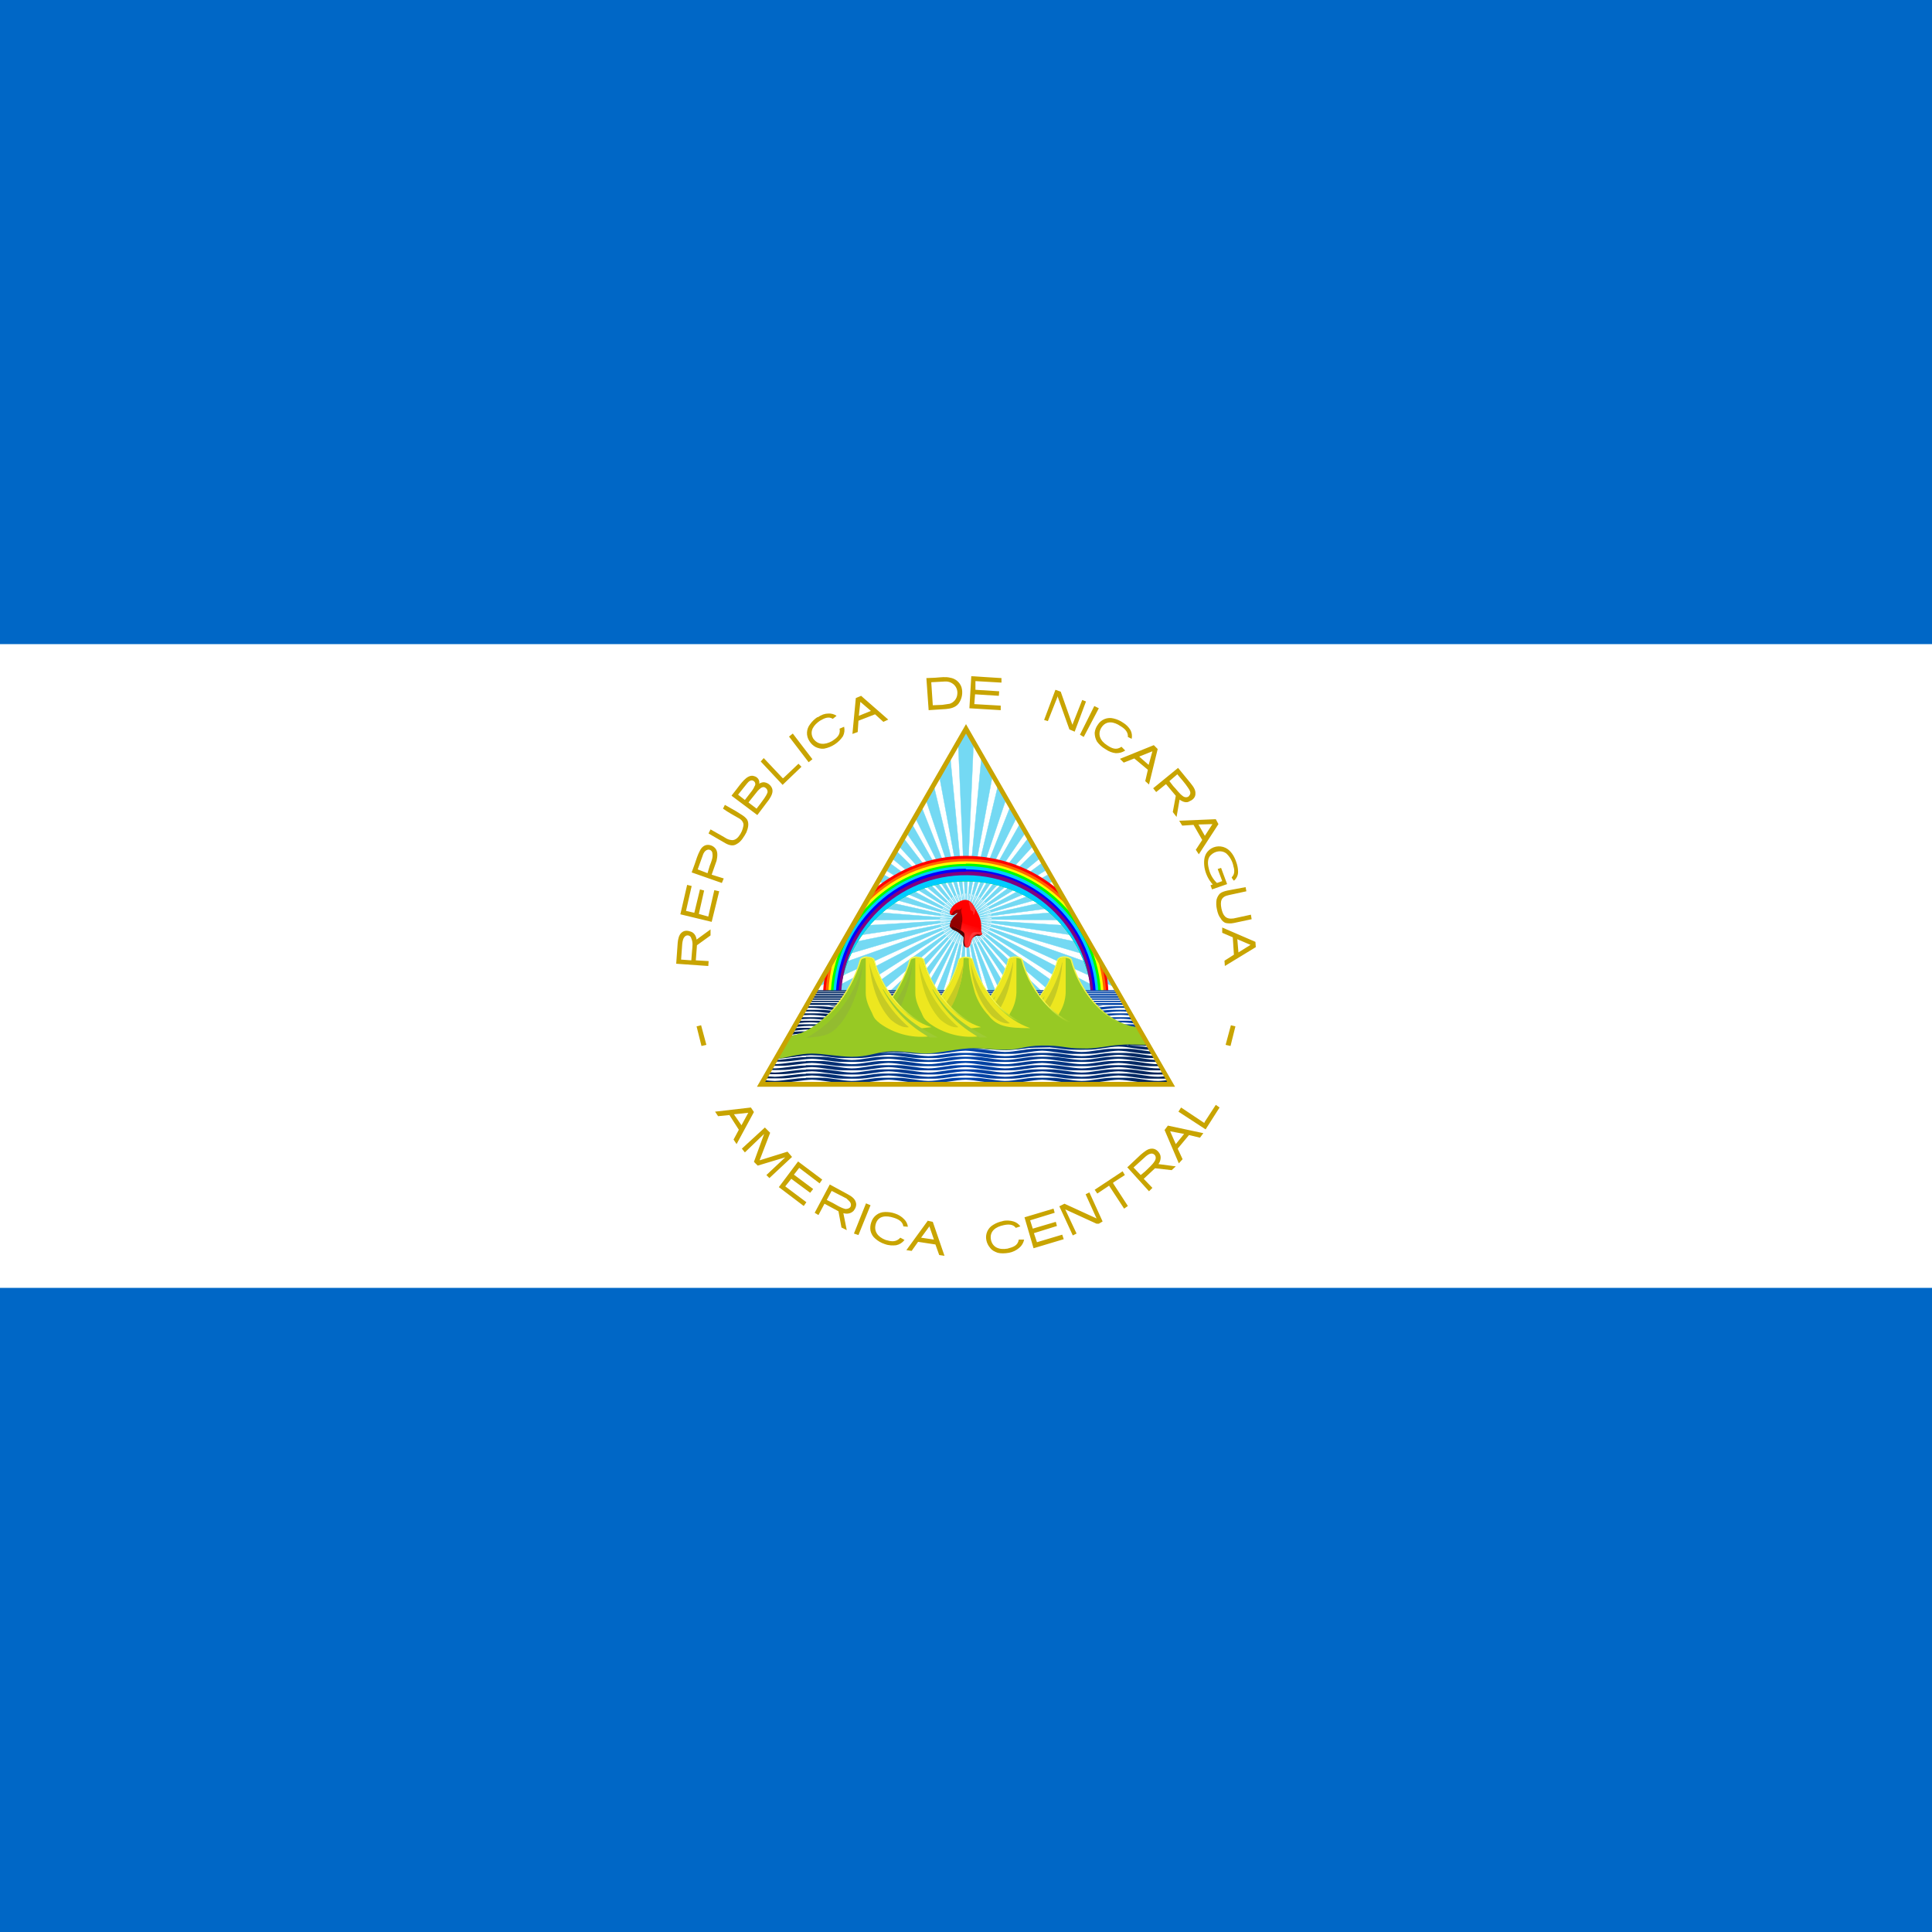
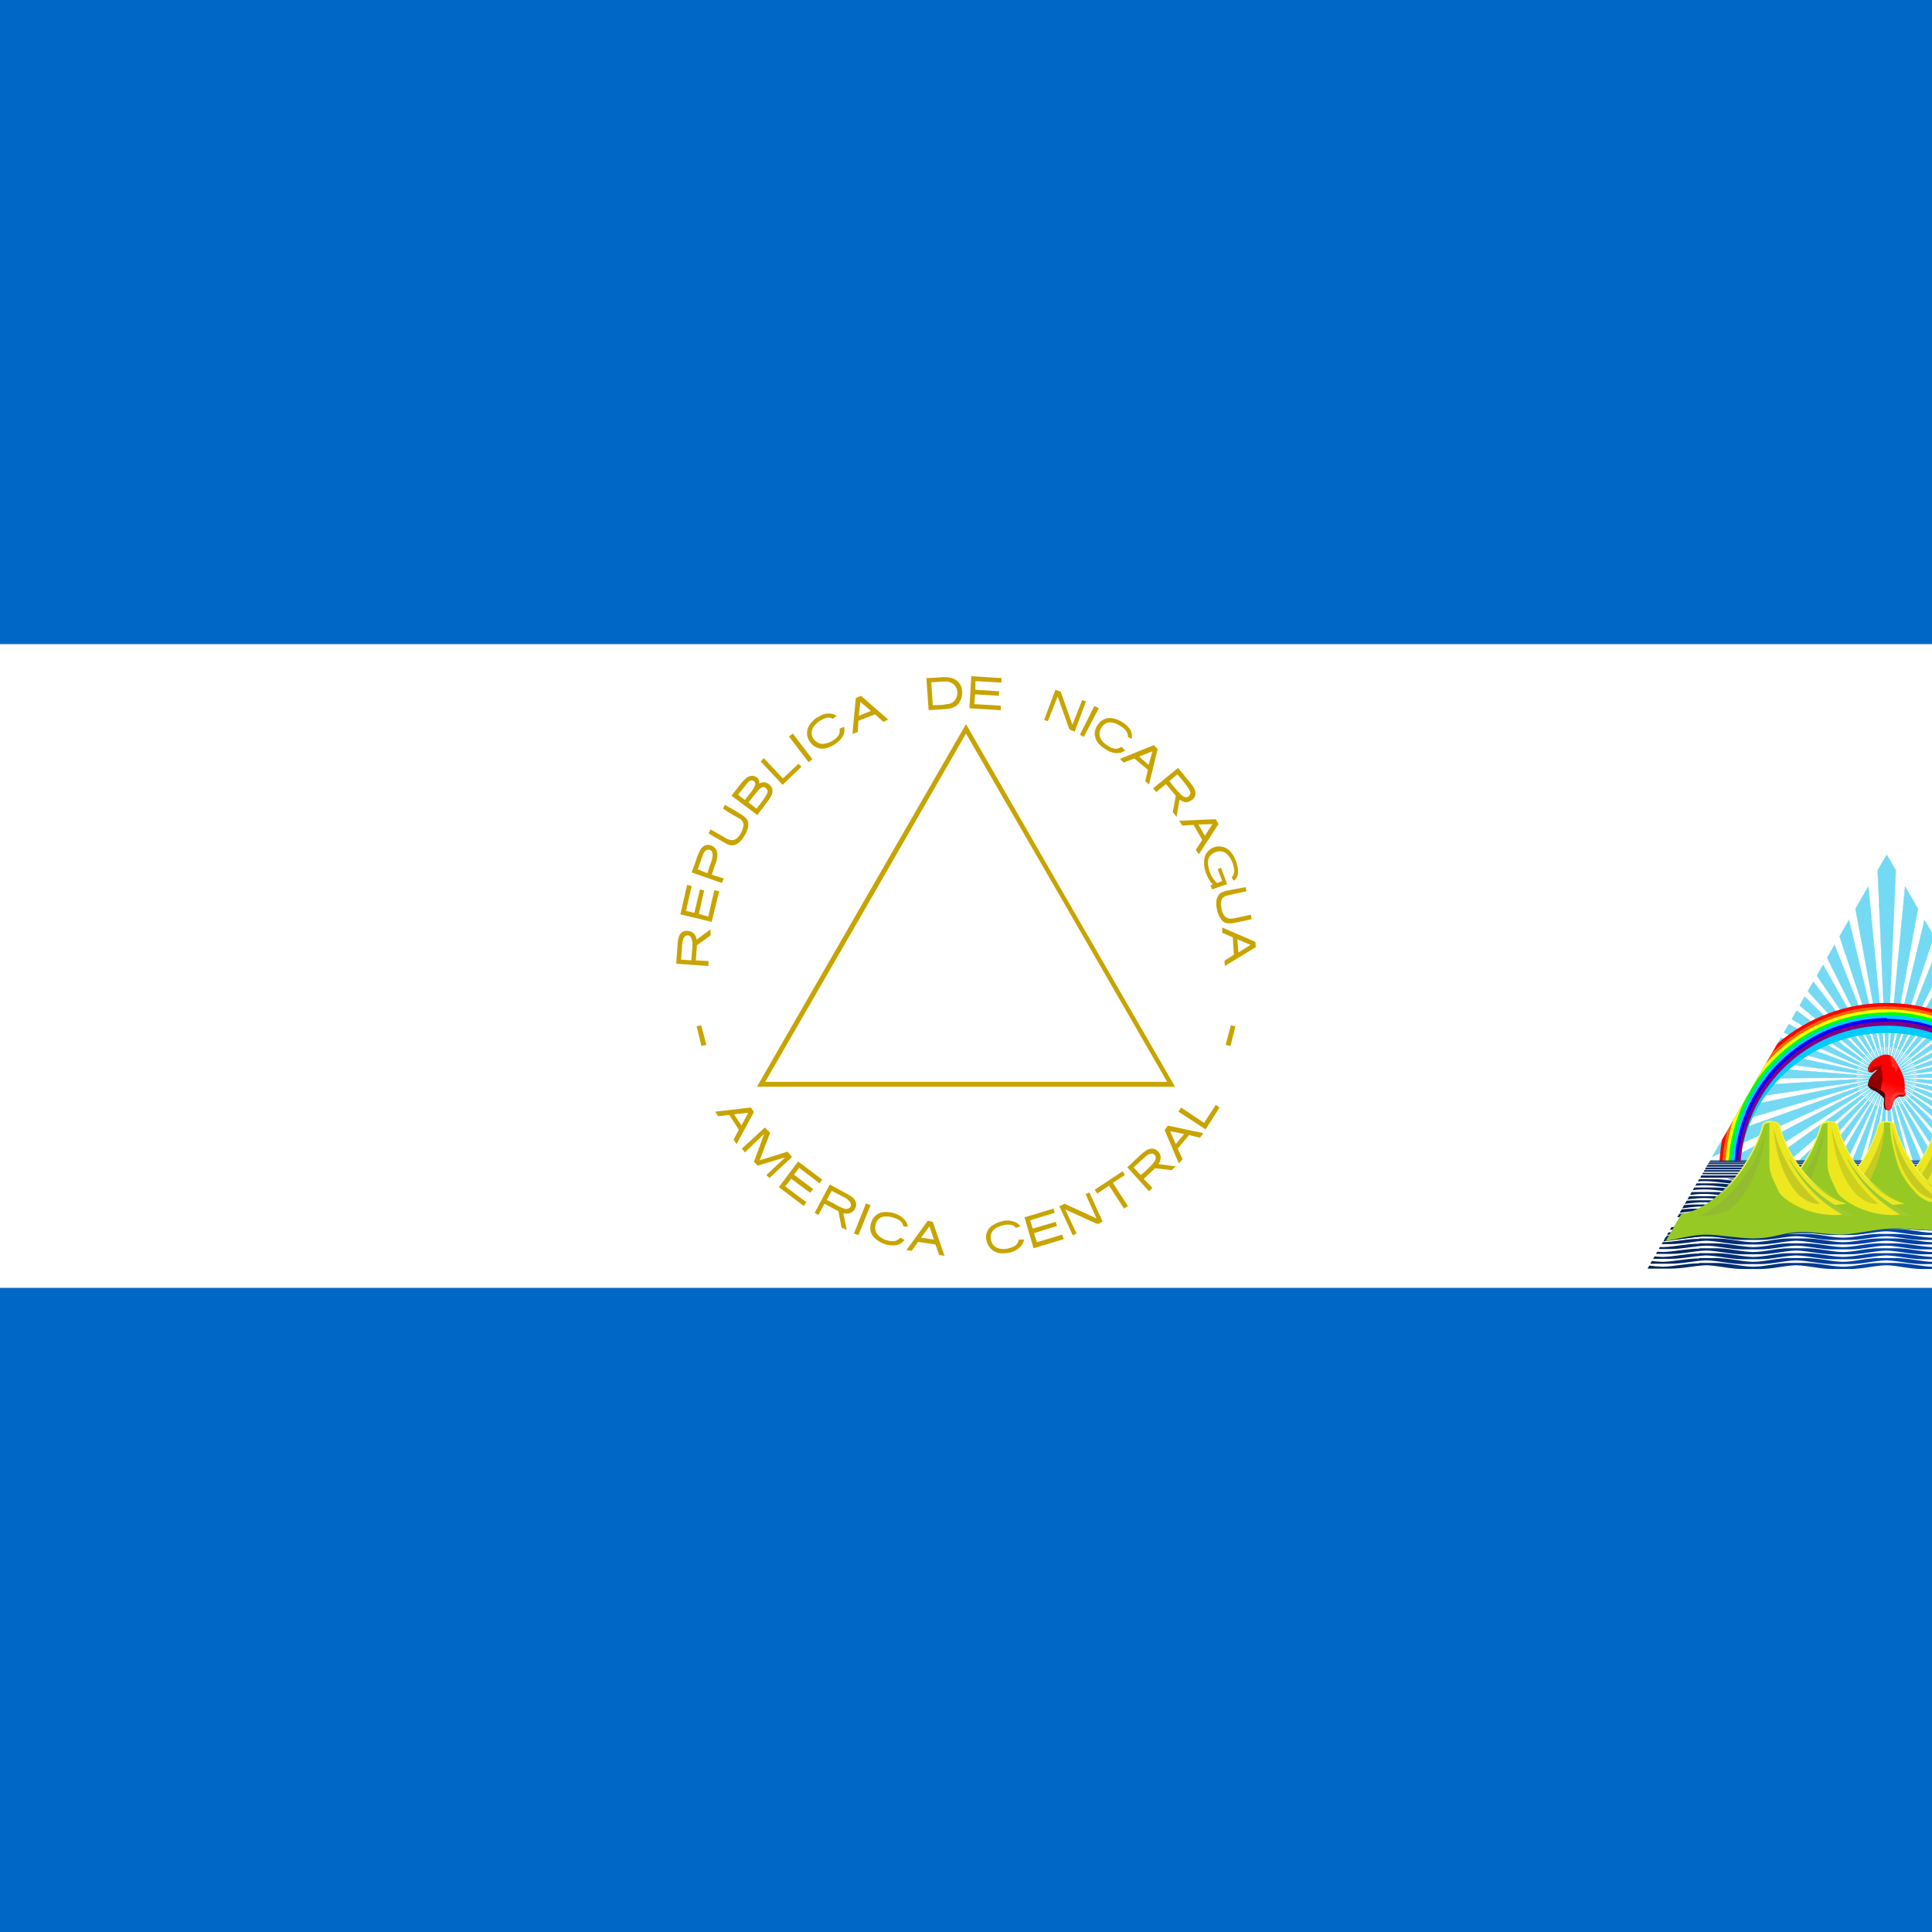
<svg xmlns="http://www.w3.org/2000/svg" xmlns:xlink="http://www.w3.org/1999/xlink" id="flag-icons-ni" viewBox="0 0 512 512">
  <defs>
    <linearGradient id="f" x1="498.7" x2="500.6" y1="289.1" y2="283.4" gradientUnits="userSpaceOnUse">
      <stop offset="0" stop-color="#510000" />
      <stop offset=".3" stop-color="#8a0000" />
      <stop offset="1" stop-color="#a00" />
    </linearGradient>
    <linearGradient id="g" x1="501.4" x2="502.9" y1="291.4" y2="287.4" gradientUnits="userSpaceOnUse">
      <stop offset="0" stop-color="#ff2a2a" />
      <stop offset="1" stop-color="red" />
    </linearGradient>
    <linearGradient id="b" x1="484.8" x2="484.8" y1="311.7" y2="317.6" gradientUnits="userSpaceOnUse">
      <stop offset="0" stop-color="#F5F549" />
      <stop offset="1" stop-color="#97C924" />
    </linearGradient>
    <linearGradient id="a">
      <stop offset="0" stop-color="#025" />
      <stop offset=".5" stop-color="#04a" />
      <stop offset="1" stop-color="#025" />
    </linearGradient>
    <linearGradient xlink:href="#a" id="h" x1="444.5" x2="634.4" y1="317.5" y2="317.5" gradientUnits="userSpaceOnUse" />
    <linearGradient xlink:href="#b" id="v" x1="484.8" x2="484.8" y1="311.7" y2="317.6" gradientUnits="userSpaceOnUse" />
    <linearGradient xlink:href="#a" id="o" x1="444.5" x2="634.4" y1="317.5" y2="317.5" gradientUnits="userSpaceOnUse" />
    <linearGradient xlink:href="#a" id="p" x1="444.5" x2="634.4" y1="317.5" y2="317.5" gradientUnits="userSpaceOnUse" />
    <linearGradient xlink:href="#a" id="q" x1="444.5" x2="634.4" y1="317.5" y2="317.5" gradientUnits="userSpaceOnUse" />
    <linearGradient xlink:href="#a" id="r" x1="444.5" x2="634.4" y1="317.5" y2="317.5" gradientUnits="userSpaceOnUse" />
    <linearGradient xlink:href="#b" id="u" x1="484.8" x2="484.8" y1="311.7" y2="317.6" gradientUnits="userSpaceOnUse" />
    <linearGradient xlink:href="#a" id="x" x1="98.9" x2="125" y1="1440.2" y2="1440.2" gradientTransform="scale(4.45715 .22436)" gradientUnits="userSpaceOnUse" />
    <linearGradient xlink:href="#a" id="j" x1="444.5" x2="634.4" y1="317.5" y2="317.5" gradientUnits="userSpaceOnUse" />
    <linearGradient xlink:href="#a" id="l" x1="444.5" x2="634.4" y1="317.5" y2="317.5" gradientUnits="userSpaceOnUse" />
    <linearGradient xlink:href="#a" id="m" x1="444.5" x2="634.4" y1="317.5" y2="317.5" gradientUnits="userSpaceOnUse" />
    <linearGradient xlink:href="#a" id="i" x1="444.5" x2="634.4" y1="317.5" y2="317.5" gradientUnits="userSpaceOnUse" />
    <linearGradient xlink:href="#b" id="s" x1="484.8" x2="484.8" y1="311.7" y2="317.6" gradientUnits="userSpaceOnUse" />
    <linearGradient xlink:href="#a" id="y" x1="47.9" x2="61.7" y1="3054.2" y2="3054.2" gradientTransform="scale(9.12405 .1096)" gradientUnits="userSpaceOnUse" />
    <clipPath id="ni-c">
      <path d="m500 226.4-63.7 110.3h127.4z" />
    </clipPath>
  </defs>
  <path fill="#0067c6" d="M0 0h512v512H0z" />
  <path fill="#fff" d="M0 170.7h512v170.6H0z" />
  <path fill="#c8a400" d="m179.2 255.4 8.5.6.1-1.3-3.4-.2.3-4 3.6-2.6v-1.6l-3.7 2.7c-.1-.9-.6-1.8-1.5-2.1-.8-.3-1.7-.4-2.4.2-.8.6-1 1.8-1.1 2.7l-.4 5.6zm1.3-1.1.3-4.2c.1-.7.2-1.5.8-2a1 1 0 0 1 1.6.6c.5 1 .3 2.2.2 3.3l-.2 2.5-2.7-.2zm-.2-12 8.3 2 2-8.1-1.3-.3-1.6 7-2.5-.7 1.4-6.2-1.1-.3-1.5 6.2-2.2-.5 1.5-6.6-1.2-.3-1.8 7.8zm3-11.1 8 2.8.5-1.2-3.2-1 1.3-3.7c.2-1 .4-2.2-.2-3.1a2.6 2.6 0 0 0-2.1-1.1c-1 0-1.7.7-2.1 1.5-.6 1.1-1 2.4-1.4 3.6l-.8 2.2zm1.6-.8 1.3-3.6c.2-.7.6-1.4 1.3-1.6.6-.2 1.3.3 1.3 1 .2 1-.3 2.2-.7 3.2l-.6 2-2.6-1zm2.9-9.5 4.5 2.6c.9.5 2 .8 2.9.2 1.2-.6 2-2 2.6-3.1.4-1 .8-2.3.2-3.4-.7-1-1.9-1.5-2.9-2.2l-3-1.7-.5 1c1.4 1 2.9 1.8 4.3 2.6.7.4 1.3 1.2 1.1 2a6 6 0 0 1-1.2 2.7c-.5.7-1.3 1.2-2.1 1-1-.1-1.6-.7-2.4-1.1l-3-1.7-.5 1zm6.1-10 6.8 5.1 3.1-4.1c.6-.9 1.2-2 .8-3a2.6 2.6 0 0 0-2.2-1.6c-.4 0-1 .2-1.2.4.2-1-.5-1.8-1.3-2-1-.4-2 .3-2.7 1-.8.8-1.5 1.8-2.2 2.7l-1.1 1.4zm1.7-.3 2.4-3c.4-.5 1-1 1.6-.7.6.3.7 1 .4 1.4-.4 1-1 1.6-1.6 2.4l-1 1.3-1.8-1.4zm2.8 2 2.4-3c.5-.5 1-1.1 1.7-1 .6.2 1 .8.9 1.4-.4 1.1-1.2 2-1.9 3l-1 1.3-2.1-1.6zm3.2-10.8 5.8 6.2 5-4.8-.8-.8-4 3.8h-.2l-5-5.3zm7.5-6.6 5.2 6.8 1-.8-5.2-6.8zm7.6-5.2a7.2 7.2 0 0 0-2 1.9 3.8 3.8 0 0 0-.2 4.5 4.4 4.4 0 0 0 1.7 1.6c.7.3 1.4.5 2.2.4a7.7 7.7 0 0 0 5-3.3 3.7 3.7 0 0 0 .3-2.5l-1.2.5c.3 1.7-.8 2.5-2 3.3-2 1.1-3.8 1-5-.7-1.1-2 .2-3.6 1.8-4.7 1.2-.7 2.3-1.2 3.4-.5l1-.8a3.4 3.4 0 0 0-2.2-.6c-.9 0-1.8.3-2.8 1zm10.1-5-.9 9.5 1.4-.5.2-3 4.4-1.7 2.2 2 1.3-.6-7.2-6.3-1.4.6zm1.2 1 2.8 2.4-3.2 1.3.4-3.7zm17.5-6.3.6 8.5 4.6-.3c1.2-.1 2.5-.4 3.3-1.4a5 5 0 0 0 .8-4.4 3.8 3.8 0 0 0-3-2.5c-1.2-.3-2.5-.1-3.9 0l-2.4.1zm1.3 1.1 3.7-.2a3.1 3.1 0 0 1 2 .6 2.9 2.9 0 0 1 1.2 2.7 2.9 2.9 0 0 1-2 2.6l-2 .3-2.5.1-.4-6zm10.6-1.6-.5 8.5 8.3.5V187l-7-.4.2-2.6 6.3.4.1-1.2-6.3-.4v-2.3l6.9.4v-1.2l-8-.5zm22.3 3.6-3 8 1 .3 2.5-6.3v-.3l.2.4 3 8.4 1.4.6 3-8-1-.4-2.5 6.3v.3l-.2-.3-3-8.5zm11.5 4.9-4 7.6-1-.6 3.8-7.6zm6.4 3.8a7.2 7.2 0 0 0-2.5-1.1 3.8 3.8 0 0 0-4.2 1.7 4.4 4.4 0 0 0-.8 2.1c0 .8.2 1.6.6 2.3a7 7 0 0 0 2.2 2c1 .7 1.9 1 2.8 1.1 1 0 1.7-.2 2.5-.7l-1-1c-1.4 1-2.6.4-3.8-.4-1.9-1.2-2.6-3-1.5-4.7 1.3-2 3.4-1.5 5-.4 1.2.7 2.1 1.6 2 2.9l1 .5a3.4 3.4 0 0 0-.3-2.3 5.8 5.8 0 0 0-2-2zm8.1 6-8.9 3.6 1 1 2.8-1.1 3.6 3-.7 3 1 .9 2.3-9.4-1-1zm-.3 1.6-1 3.6-2.5-2.2 3.5-1.4zm6.8 4.4-6.6 5.4.8 1 2.6-2.1 2.6 3.1-.8 4.3 1 1.3.8-4.6c.8.6 1.9 1 2.7.4.8-.3 1.5-1 1.5-1.9.1-1.2-.7-2.1-1.4-3l-3.2-3.9zm-.2 1.7c1 1.2 2 2.3 2.8 3.5.4.6 1 1.4.4 2.1-.3.6-1.2.6-1.7.2-1-.7-1.7-1.8-2.6-2.7l-1-1.3 2.1-1.8zm10.1 11.9-9.6.4.8 1.3 3-.2 2.3 4-1.7 2.6.8 1.2 5.2-8-.7-1.3zm-.8 1.3-2 3.1-1.7-3 3.7-.1zm6.3 10c-.5-1.5-1.4-3-2.8-3.7a4 4 0 0 0-4.8 1c-1 1.2-1 2.8-.8 4.2a9 9 0 0 0 2.2 4.5l-.6.2.4 1.1 4-1.4-1.6-4.3-.9.3 1.2 3.2-1.4.5a7.5 7.5 0 0 1-2.2-4c-.3-1.2-.3-2.6.6-3.4 1-1 2.7-1.4 4-.5a6.2 6.2 0 0 1 2 3.6c.3.9.3 2-.4 2.7-.2.1 0 .3.1.5l.4.5a3 3 0 0 0 1.1-2.4c0-.9-.2-1.8-.5-2.6zm2.5 6.7-4.8.9c-.9.2-1.5.4-2 .8-.4.4-.7.9-.9 1.6a6.8 6.8 0 0 0 .1 2.6c.2 1 .5 1.8 1 2.4.3.6.8 1 1.3 1.2.6.1 1.3.2 2.2 0l4.7-1-.2-1.2-4.6 1c-2.1.3-2.8-.8-3.2-2.6-.4-2-.1-3.2 2-3.6l4.6-1-.2-1.1zm2.6 14.5-8.8-3.8v1.4l2.8 1.2.3 4.6-2.5 1.6.1 1.4 8.2-5-.1-1.4zm-1.3.8-3.2 2-.3-3.5 3.5 1.5zm-145.6 21.3-1.2.3 1.3 5.2 1.3-.3zm140.4 0 1.2.3-1.3 5.2-1.3-.3zM199 293.5l-9.5 1.1.8 1.2 3-.3 2.5 3.9-1.4 2.6.8 1.2 4.6-8.5-.8-1.2zm-.7 1.4-1.8 3.3-2-2.9 3.8-.4zm4.4 3.9-6.1 5.6.8 1 5.1-4.9-2.7 7.4 1 1 7.3-2.2-5 4.7.8.8 6-5.6-1.2-1.4-7.4 2.3 2.8-7.3zm8.8 9-5.1 6.8 6.6 5 .7-1-5.6-4.2 1.6-2 5 3.7.8-1-5.1-3.8 1.4-1.8 5.4 4.1.7-1-6.4-4.8zm8.4 6.1-4 7.5 1 .6 1.6-3 3.7 2 .8 4.3 1.4.7-.9-4.5c1 .3 2 .1 2.7-.6.5-.6.9-1.5.6-2.3-.3-1.1-1.4-1.7-2.3-2.2l-4.6-2.5zm.5 1.7 3.9 2c.5.5 1.3 1 1.2 1.8 0 .7-.8 1-1.4 1-1.3-.3-2.3-1-3.4-1.6l-1.6-.8 1.3-2.4zm9.1 3.3-3.2 8 1.2.4 3.2-7.9zm7.7 2.7a7.2 7.2 0 0 0-2.7-.4 3.8 3.8 0 0 0-3.6 2.7 4.4 4.4 0 0 0-.2 2.3c.2.8.6 1.5 1.2 2a7 7 0 0 0 2.6 1.5c1.1.4 2.1.4 3 .3a3.7 3.7 0 0 0 2.2-1.4l-1.1-.6c-1.2 1.3-2.5 1-3.9.6-2.1-.8-3.2-2.3-2.6-4.3.7-2.2 2.8-2.2 4.7-1.6 1.3.4 2.4 1 2.6 2.3l1.2.1a3.4 3.4 0 0 0-1-2 5.8 5.8 0 0 0-2.4-1.5zm8.6 2-5.6 7.7 1.4.2 1.7-2.4 4.6.7 1 2.8 1.4.2-3.1-9-1.4-.3zm.5 1.4 1.2 3.5-3.4-.5 2.2-3zm19.5-1.4a7.2 7.2 0 0 0-2.6 1 3.8 3.8 0 0 0-1.8 4.1 4.4 4.4 0 0 0 1 2c.5.7 1.2 1 2 1.3.8.2 1.8.2 3 0a5.8 5.8 0 0 0 2.7-1.3 3.7 3.7 0 0 0 1.3-2.2H270c-.3 1.7-1.6 2-3 2.4-2.3.4-4-.4-4.4-2.4-.4-2.3 1.4-3.4 3.3-3.8 1.3-.3 2.6-.3 3.3.7l1.2-.4a3.4 3.4 0 0 0-1.8-1.3 5.8 5.8 0 0 0-3-.1zm5.7-1 2.4 8.2 8-2.4-.4-1.2-6.7 2-.8-2.4 6.1-1.9-.3-1.1-6.1 1.8-.7-2.2 6.5-2-.3-1.1-7.7 2.3zm9.2-3 3.6 7.8 1-.5-3-6.4 8.3 3.8h.6l1-.6-3.5-7.7-1 .5 2.9 6.4-8.5-3.9-1.4.7zm9.4-4.3.7 1 3-2 .1-.1 4 6.1 1-.7-3.9-6v-.2l3.1-2-.6-1zm8.6-6 5.8 6.4.9-.9-2.3-2.4 3-2.8 4.4.5 1.1-1-4.6-.6c.6-.8.8-2 .3-2.8-.4-.7-1.1-1.3-2-1.3-1.2 0-2 .8-3 1.6l-3.6 3.4zm1.7.1 3.3-3c.5-.4 1.4-1 2.1-.5.6.4.6 1.2.2 1.8-.6 1-1.6 1.8-2.5 2.7l-1.2 1-1.9-2zm8.2-10 3.8 8.9 1-1.1-1.3-2.8 3-3.6 2.9.7.9-1.2-9.4-2-.9 1.2zm1.5.4 3.7.7-2.2 2.7-1.5-3.4zm2.2-5.2 7.2 4.7 3.7-5.8-1-.7-3 4.6v.2l-.2-.1-6-4z" />
-   <g clip-path="url(#ni-c)" transform="translate(-170.7) scale(.85333)">
+   <g clip-path="url(#ni-c)" transform="translation(-170.7) scale(.85333)">
    <path fill="#fff" d="m500 226.4-31.5 54.5-15.4 26.7h93.8l-14.7-25.4-32.2-55.8z" />
    <g id="e">
      <g id="d">
        <path fill="#17c0eb" stroke="#17c0eb" stroke-width=".1" d="m500 226.4-2.4 4 2.4 55 2.4-55z" opacity=".6" />
        <path fill="#fff" d="M500 277.5h-.1l.1 3 .1-3h-.1z" />
      </g>
      <use xlink:href="#d" width="100%" height="100%" transform="rotate(72 500 285.5)" />
      <use xlink:href="#d" width="100%" height="100%" transform="rotate(144 500 285.5)" />
      <use xlink:href="#d" width="100%" height="100%" transform="rotate(-144 500 285.5)" />
      <use xlink:href="#d" width="100%" height="100%" transform="rotate(-72 500 285.5)" />
    </g>
    <use xlink:href="#e" width="100%" height="100%" transform="rotate(8 500 285.5)" />
    <use xlink:href="#e" width="100%" height="100%" transform="rotate(16 500 285.5)" />
    <use xlink:href="#e" width="100%" height="100%" transform="rotate(24 500 285.5)" />
    <use xlink:href="#e" width="100%" height="100%" transform="rotate(32 500 285.5)" />
    <use xlink:href="#e" width="100%" height="100%" transform="rotate(40 500 285.5)" />
    <use xlink:href="#e" width="100%" height="100%" transform="rotate(48 500 285.5)" />
    <use xlink:href="#e" width="100%" height="100%" transform="rotate(56 500 285.5)" />
    <use xlink:href="#e" width="100%" height="100%" transform="rotate(64 500 285.5)" />
    <path fill="red" d="M500 265.8a44.2 44.2 0 0 0-29 10.8L456.4 302a45 45 0 0 0-.8 8.3h5a39.4 39.4 0 0 1 78.7 0h5a45 45 0 0 0-.7-8.3L529 276.6a44.3 44.3 0 0 0-29-10.8z" />
    <path fill="#f60" d="M500 266.7a43.5 43.5 0 0 0-30.3 12.2l-12 20.9a43.6 43.6 0 0 0-1.3 10.4h4.3a39.4 39.4 0 0 1 78.6 0h4.3a43.9 43.9 0 0 0-1.3-10.5l-12-20.8a43.5 43.5 0 0 0-30.3-12.2z" />
    <path fill="#ff0" d="M500 267.5a42.7 42.7 0 0 0-32 14.3l-8.7 15a42.7 42.7 0 0 0-2 13.5h3.3a39.4 39.4 0 0 1 78.7 0h3.5c0-4.7-.8-9.2-2.1-13.4l-8.8-15.1a42.6 42.6 0 0 0-31.9-14.3z" />
    <path fill="#0f0" d="M500 268.3a42 42 0 0 0-34.9 18.6l-2.8 4.9a41.8 41.8 0 0 0-4.3 18.5h2.7a39.4 39.4 0 0 1 78.6 0h2.7a41.8 41.8 0 0 0-4.3-18.5l-2.8-5a42 42 0 0 0-34.9-18.6z" />
    <path fill="#0cf" d="M500 269a41.2 41.2 0 0 0-41.2 41.3h1.9a39.4 39.4 0 0 1 78.6 0h1.9A41.2 41.2 0 0 0 500 269z" />
    <path fill="#00f" d="M500 269.8a40.4 40.4 0 0 0-40.4 40.4h1.4a39 39 0 1 1 78 0h1.4A40.4 40.4 0 0 0 500 270z" />
    <path fill="purple" d="M500 270.7a39.6 39.6 0 0 0-39.6 40.3h.8v-.8a38.8 38.8 0 1 1 77.6.8h.8v-.8a39.6 39.6 0 0 0-39.6-39.6z" />
    <path fill="#510000" d="M500.4 288.1c-.7 0-1.2-.5-1.8-.6a2.2 2.2 0 0 0-.7 2.1c.3.1.3.4.9.9s.5.7.4 2c0 .4.1 1.5.6 1.6.5.1 1-.3 1.1-1.2.1-.7.4-1.2.7-1.6.3-1.9-.2-2.6-1.2-3.2z" />
    <path fill="red" d="M497.2 283.5c-.6 0-1.6 1-2 .5-.2-.3-.3-.9 0-1.4a4.8 4.8 0 0 1 2.2-2.3c2.3-1.4 3.9-1 5 1 1.1 1.8 2.2 3.8 2.3 5.4 0 .5.3 1.4-.2 1.9-1.3 1.4-4.6-1.5-6.5-1-.6.1-1.4.6-2 .2-.4-.3 0-1 .3-1.3.6-.5 1.5-2.4 1.4-3.2 0-.4 0 .2-.5.2z" />
    <path fill="url(#f)" d="M497 282.6c-1.2.4-1 1-1.6 1.5.2.1.8.3 1.4-.3.2-.2.5-.3.7-.3l-.7.7a5.2 5.2 0 0 0-1.4 1.8c-.3.8-.4 1.7-.3 1.8 0 0 .4.8 1.5 1.2 2 .8 2.4 2.5 4.5 2.5 1.6 0 1.4-1.1 2.7-.9 1 .2 1.7-.7.6-1.2a14 14 0 0 0-5.4 0c-.4-4 0-2.6-.1-4.4-.1-1.7-.7-1.8 0-3.3-.5 1-1.2.8-2 .8z" />
    <path fill="#ff2a2a" d="m501 279.8-.1.6.3 1 .2 1c0 .3.4.4.7.6.4.3 0 1 .3 1.1.2 0 .5-1 .5-1.2v-.7a15.3 15.3 0 0 0-.5-.9 3.6 3.6 0 0 0-.2-.3 4.2 4.2 0 0 0-.8-.9 4 4 0 0 0-.3-.2l-.2-.1z" />
    <path fill="url(#g)" d="m501.3 287.4-2-.7c-1.3-.4-2.6-1.2-3.5-.8-.3.1-.3.4-.4.9 0 .5-.5 1.3 0 1 .6-.4 2.4.8 3 1.1.3.2 1 .6 1.1 1 .2.6 0 1.8 0 2.4 0 .5.2 1.8.7 2 .6.1 1.1-.4 1.3-1.3.3-.9.4-1.4.8-1.9s.8-.8 1.3-.9c.6 0 1.4.5 1.4-.2 0-.4-.4-.8-.2-1.4.1-.5-.4-.4-.9-.6l-2.7-.6z" />
    <path fill="#910000" d="M498.4 288.9c-.4-.2-2.3-1.5-3-1-.3 0-.4 0-.4-.3l.2-.9c0-.3.2-.8.5-1 .7-.6 2.3.5 3.1.8l-.4 2.4z" />
    <path fill="#ff3a3a" d="M501.8 291.4c.9-1.6 1.5-1.4 2.6-1.4.4 0 .5-.3.4-.7-.3.6-1.7 0-2.5.3-1.5.7-1.2 3.7-2 4 .8.7 1.1-1.7 1.5-2.2z" />
    <g fill="url(#h)">
      <path fill="#fff" d="m453.1 307.6-10 17.3H557l-10-17.2h-93.8z" />
      <g id="n" fill="url(#i)">
        <path id="k" fill="url(#j)" d="M449.7 321.4a36 36 0 0 0-4.7.3l-.5.9c2.4-.3 4.7-.7 7.2-.7 3.2 0 6.2.8 9.7.8h4.6c3.5 0 6.4-.8 9.7-.8 3.3 0 6.3.8 9.8.8h4.6c3.5 0 6.4-.8 9.7-.8 3.3 0 6.3.8 9.8.8h4.5c3.5 0 6.5-.8 9.8-.8 3.3 0 6.3.8 9.8.8h4.5c3.5 0 6.5-.8 9.8-.8 2.6 0 5 .5 7.5.7l-.5-1a38 38 0 0 0-4.4-.2h-4.5c-3.5 0-6.5.7-9.8.8-3.3 0-6.3-.8-9.8-.8H522c-3.5 0-6.5.7-9.8.8-3.3 0-6.3-.8-9.8-.8H498c-3.5 0-6.5.7-9.8.8-3.3 0-6.3-.8-9.8-.8h-4.5c-3.5 0-6.5.7-9.8.8-3.3 0-6.2-.8-9.7-.8h-4.6z" />
        <use xlink:href="#k" width="100%" height="100%" y="-1.1" fill="url(#l)" />
        <use xlink:href="#k" width="100%" height="100%" y="-2.2" fill="url(#m)" />
      </g>
      <use xlink:href="#n" width="100%" height="100%" y="-3.3" fill="url(#o)" />
      <use xlink:href="#n" width="100%" height="100%" y="-6.7" fill="url(#p)" />
      <path fill="url(#q)" d="M453.2 307.5v.2h93.7l-.1-.2h-93.6zm-.2.3-.1.3H547l-.1-.3h-94zm-.2.4-.2.3h94.8l-.2-.3h-94.4zm-.3.5-.3.5h95.6l-.3-.5h-95zm-.4.7-.3.5h96.4l-.3-.5h-95.8zm-.4.7-.2.4h97l-.2-.4h-96.6zm-.4.7-.2.4H549l-.3-.4h-97.4zm-.4.7-.3.6h98.8l-.3-.6H451z" />
      <path fill="url(#r)" d="M457.4 312.3c3.4.7 3.7 0 3.7 0zm81.5 0s.3.7 3.7 0z" />
    </g>
    <g fill="#ccd11e">
      <g id="t">
        <path fill="url(#s)" d="M530.6 297c-1.7 0-2.2.9-2.2.9-2.7 10.6-11.8 21.3-22.6 21.3h-8V330h61.4l-6.2-11c-9.7-1.4-17.6-11.3-20.1-21.1 0 0-.6-.9-2.3-.9z" />
        <path fill="#97c924" d="M530.6 297.5c-.8 0-1.2.1-1.5.3l-.3.3a33.6 33.6 0 0 1-8.4 14.7c-4 4.1-9 6.9-14.6 6.9h-7.7v9.9H559l-5.7-10c-4.7-.7-9-3.2-12.4-6.8a33.6 33.6 0 0 1-8.4-14.7l-.3-.3a2.8 2.8 0 0 0-1.6-.3z" />
        <path fill="#ede71f" d="M530.6 297.5h.4v10.8a13 13 0 0 1-2 6.4c-.5 1.6-1 1-2.3 2.9a25.4 25.4 0 0 1-5.2 1.2c-2.5.4-8 .8-10.9.1a23 23 0 0 0 9.8-6 30.6 30.6 0 0 0 2.1-2.5 33.7 33.7 0 0 0 3-4.4l1-2a33.9 33.9 0 0 0 1.3-2.9 29.8 29.8 0 0 0 1-3l.3-.3.6-.2 1-.1z" />
        <path fill="#c6cb24" d="M530 298.9c-.5 6-2.3 13.2-6.7 17.8-1.6 1.3-3.7 2.6-5.6 2.3 6.7-5.5 10.8-14 12.2-20.1z" />
        <path fill="#9ecb34" d="M524.5 309.3c-1 2.7-4.8 6.7-8.8 10h-2.9c2.5-.2 8.3-5 11.7-10z" />
      </g>
      <use xlink:href="#t" width="100%" height="100%" x="-15.3" />
      <g fill="#c6cb24">
        <path fill="url(#u)" d="M502.2 298c2.8 10.5 11.8 21.2 22.6 21.2h8.1V330h-65.8v-10.8h8c10.8 0 19.9-10.7 22.6-21.3 0 0 .6-.8 2.3-.8 1.7 0 2.2.8 2.2.8z" />
        <path fill="#97c924" d="M500 297.5c.8 0 1.2.2 1.5.3l.3.3a33.6 33.6 0 0 0 8.4 14.7c4 4.1 9 6.9 14.6 6.9h7.7v9.9h-65v-10h7.7c5.5 0 10.6-2.7 14.6-6.8a33.6 33.6 0 0 0 8.3-14.7l.3-.3a3 3 0 0 1 1.6-.3z" />
        <path fill="#ede71f" d="M499.3 297.5a3.4 3.4 0 0 0-.3 0l-.6.3-.3.3a28.9 28.9 0 0 1-1 3 34.2 34.2 0 0 1-1.2 3 34.2 34.2 0 0 1-1 1.9 33.6 33.6 0 0 1-3 4.4 30.7 30.7 0 0 1-2.1 2.4 23 23 0 0 1-9.8 6.1c2.8.7 4 0 6.5-.4 2-.3 4.2-.6 6-1.2 1.5-2 1-1.3 1.5-2.9 1.2-2.2 3-4.2 3.4-6.7 1.6-3 1.9-8.6 1.9-10.2z" />
        <path d="M499.3 298.9c-.4 6-2.3 13.2-6.7 17.8-1.6 1.3-3.6 2.6-5.6 2.3 6.8-5.5 10.9-14 12.3-20.1z" />
        <path fill="#9ecb34" d="M493.8 309.3a31 31 0 0 1-8.8 10h-2.8c2.5-.2 8.2-5 11.6-10z" />
        <path fill="#ede71f" d="m501 297.6.5.2.4.3a32.3 32.3 0 0 0 1 3 33.6 33.6 0 0 0 1.2 3l1 1.9a33.6 33.6 0 0 0 3 4.4 30.7 30.7 0 0 0 2.1 2.4 24 24 0 0 0 9.8 6.5c-7.3 0-10.4-.6-13-4a19 19 0 0 1-4.2-7c-.5-2-2-6.5-1.9-10.7z" />
        <path d="M501.5 298.9c.4 6 2.2 12 6.6 16.6 1.6 1.4 3.6 2.6 5.6 2.3a31.1 31.1 0 0 1-12.2-18.9z" />
      </g>
      <g id="w">
        <path fill="url(#v)" d="M484.8 297c-1.8 0-2.3.9-2.3.9-2.5 9.8-11.8 22.3-21.5 23.8l-4.8 8.3h49v-11.3c-8.8-2.4-15.9-11.7-18.2-20.8 0 0-.5-.8-2.3-.8z" />
        <path fill="#97c924" d="M484.8 297.5c-.8 0-1.3.2-1.6.3l-.3.3a43.4 43.4 0 0 1-8.1 15c-3.4 4.3-9.7 8.6-14 9l-4.3 7.5h48v-10.7a23.2 23.2 0 0 1-9.5-6 33.6 33.6 0 0 1-8.4-14.8l-.3-.3a2.9 2.9 0 0 0-1.5-.3z" />
        <path fill="#93bc30" d="M483.4 298.9c-.6 9-5.6 20.5-11.3 22.4-1.9.7-5.1.9-6.2 1a36 36 0 0 0 17.6-23.4z" />
        <path fill="#ede71f" d="M484.8 297.5h-.5v10.8c0 2.3.9 4.2 2 6.4l.2.5c.5 1.1.8 1.5 2.3 2.7a22 22 0 0 0 14.8 4c-1.1-.9-2.3-1.7-3.4-2.4l4.5-.5a23 23 0 0 1-9.7-6.2 30.5 30.5 0 0 1-1.4-1.5l-.6-.8a35 35 0 0 1-3.2-4.5 34.2 34.2 0 0 1-1-2 34 34 0 0 1-1.6-3.9 31.7 31.7 0 0 1-.6-2l-.3-.3a2.2 2.2 0 0 0-.6-.2 3.6 3.6 0 0 0-1-.1z" />
        <path d="M485.4 298.9c.5 6 2.3 13.2 6.7 17.8 1.6 1.3 3.6 2.6 5.6 2.3a38.5 38.5 0 0 1-12.3-20.1z" />
        <path fill="#9ecb34" d="M489.6 307.3a35 35 0 0 0 14.6 14.9h2.5c-4.4-2.4-11.5-5.8-17-15z" />
      </g>
      <use xlink:href="#w" width="100%" height="100%" x="-15.4" fill="#c6cb24" />
    </g>
    <path fill="#fff" d="M556.5 324.7c-.6.2-4.4-.2-6.4 0l-1.3.3h-3.3c-3.6 0-6.7 1-10.1 1-3.4 0-6.5-1-10-1H522c-3.6 0-6.7 1-10.1 1-3.4 0-6.5-1-10-1h-3.4c-3.6 0-6.7 1-10 1-3.5 0-6.5-1-10.1-1H475c-3.6 0-6.6 1-10 1-3.5 0-6.5-1-10.1-1h-3.4c-2.8 0-6.2.6-8.9.8l-6.3 10.9h127.4z" />
    <path fill="url(#x)" d="M548 323.1h-.6c-3.2.1-5.6 1.1-11.2 1.1s-6.2-1-12.6-.8c-6 0-8.4 1.2-11.7 1.2-3.2 0-8.4-.7-12.5-.3-4 .4-8.8 1.3-12 1.3-3.9 0-7.8-.7-11.8-.3-4.1.4-6 1.5-11.1 1.5-4.4 0-9-.7-12.8-.7-3.4 0-7.2 1-10 1.4l-.9 1.5c2.3-.3 8.6-1.3 10.8-1.3 2.4 0 10.7.5 15.3.3 4.7-.1 5.2-1.2 10.7-1.2 3.8 0 6.6.4 10.5.4 2.5 0 4.7-1.2 8.4-1.2l2.8-.1c3.1-.5 8.4 0 12 .2 3.3.2 5.5-.6 9-.7l4.4-.1c3.5-.2 6.4.6 9.7.6 3.2-.2 6.4-1 9.8-1l4.5-.2c2.3 0 5.9 0 8.3.5l-.8-1.4c-2.4-.1-5.3-.7-8.2-.7z" />
    <g id="A">
      <path id="z" fill="url(#y)" d="M450.3 334.8c-3.4 0-6.4.8-9.6.9a31.8 31.8 0 0 1-3.6-.3l-.5.8h6c3.5 0 6.4-.8 9.6-.9 3.3.1 6.2 1 9.7 1h4.5c3.4 0 6.4-.9 9.6-1 3.3.1 6.3 1 9.7 1h4.5c3.5 0 6.4-.9 9.7-1 3.2.1 6.1 1 9.6 1h4.5c3.4 0 6.4-.9 9.7-1 3.2.1 6.2 1 9.6 1h4.5c3.5 0 6.4-.9 9.6-1 3.3.1 6.2 1 9.7 1h4.5l1.8-.1-.5-.8c-1 .1-2.1.3-3.2.3-3.3 0-6.2-1-9.7-1h-4.5c-3.4 0-6.4 1-9.6 1-3.3-.1-6.2-1-9.7-1h-4.5c-3.4 0-6.4 1-9.6 1-3.3-.1-6.2-1-9.7-1h-4.5c-3.5 0-6.4 1-9.6 1-3.3-.1-6.2-1-9.7-1h-4.5c-3.4 0-6.4 1-9.6 1-3.3-.1-6.2-1-9.7-1h-4.5z" />
      <use xlink:href="#z" width="100%" height="100%" y="-1.3" />
      <use xlink:href="#z" width="100%" height="100%" y="-2.6" />
    </g>
    <use xlink:href="#A" width="100%" height="100%" y="-3.9" />
    <use xlink:href="#A" width="100%" height="100%" y="-7.7" />
    <path fill="#97c924" d="m443.9 324.7-2.5 4.2c2.9-.5 7.1-1.7 10.7-1.7 3.6 0 8 .9 12.4 1 5 0 7-1.2 11-1.6 4.1-.4 8 .5 12 .6 3.1 0 7.9-1.1 12-1.5 4-.5 7.7.3 12.5.3 4.9.1 5.7-1.2 11.6-1.3 6.4-.1 7 .9 12.6.9 4.2.2 7.9-.9 11.7-1.1 3.8-.3 5.5 0 8.3 0l-1.9-3.2-101.3 2.3z" />
    <path fill="#fff" d="m550 324.6 4 .3a91.4 91.4 0 0 0 2.9.3l-.4-.5c-.6.2-4.4-.2-6.4 0z" />
  </g>
  <path fill="#c8a400" d="m256 191.9-27.4 47.5-28 48.6h110.8L284 240.5l-28-48.6zm0 2.5 27 46.7 26.3 45.6H202.8l26.9-46.6z" />
</svg>
